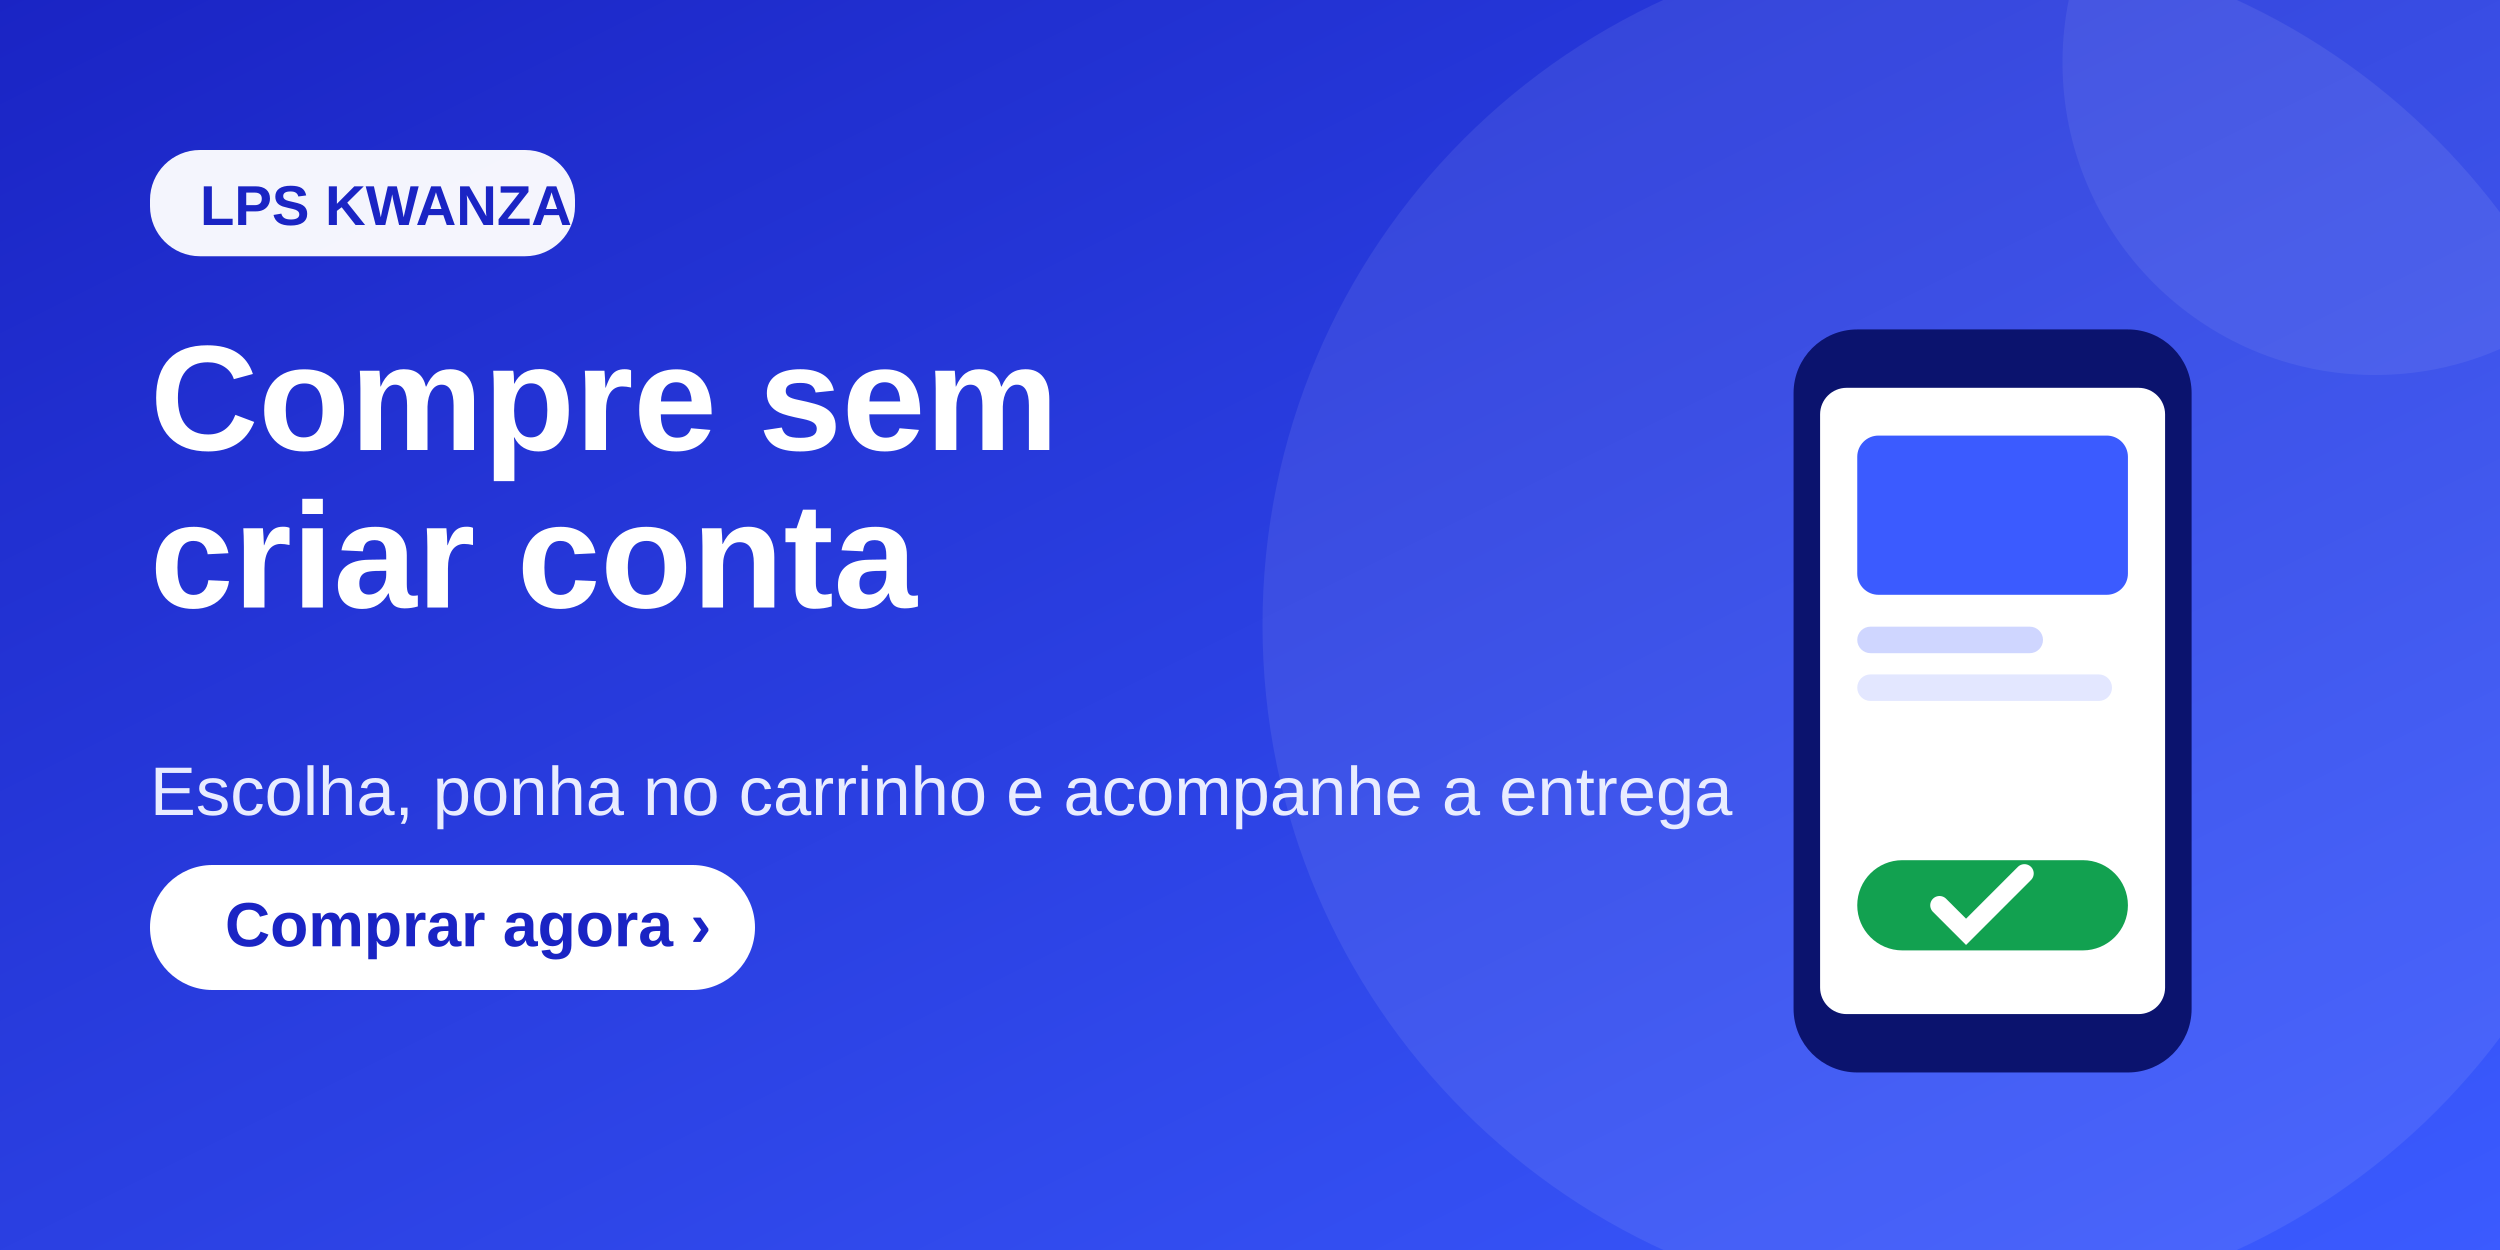
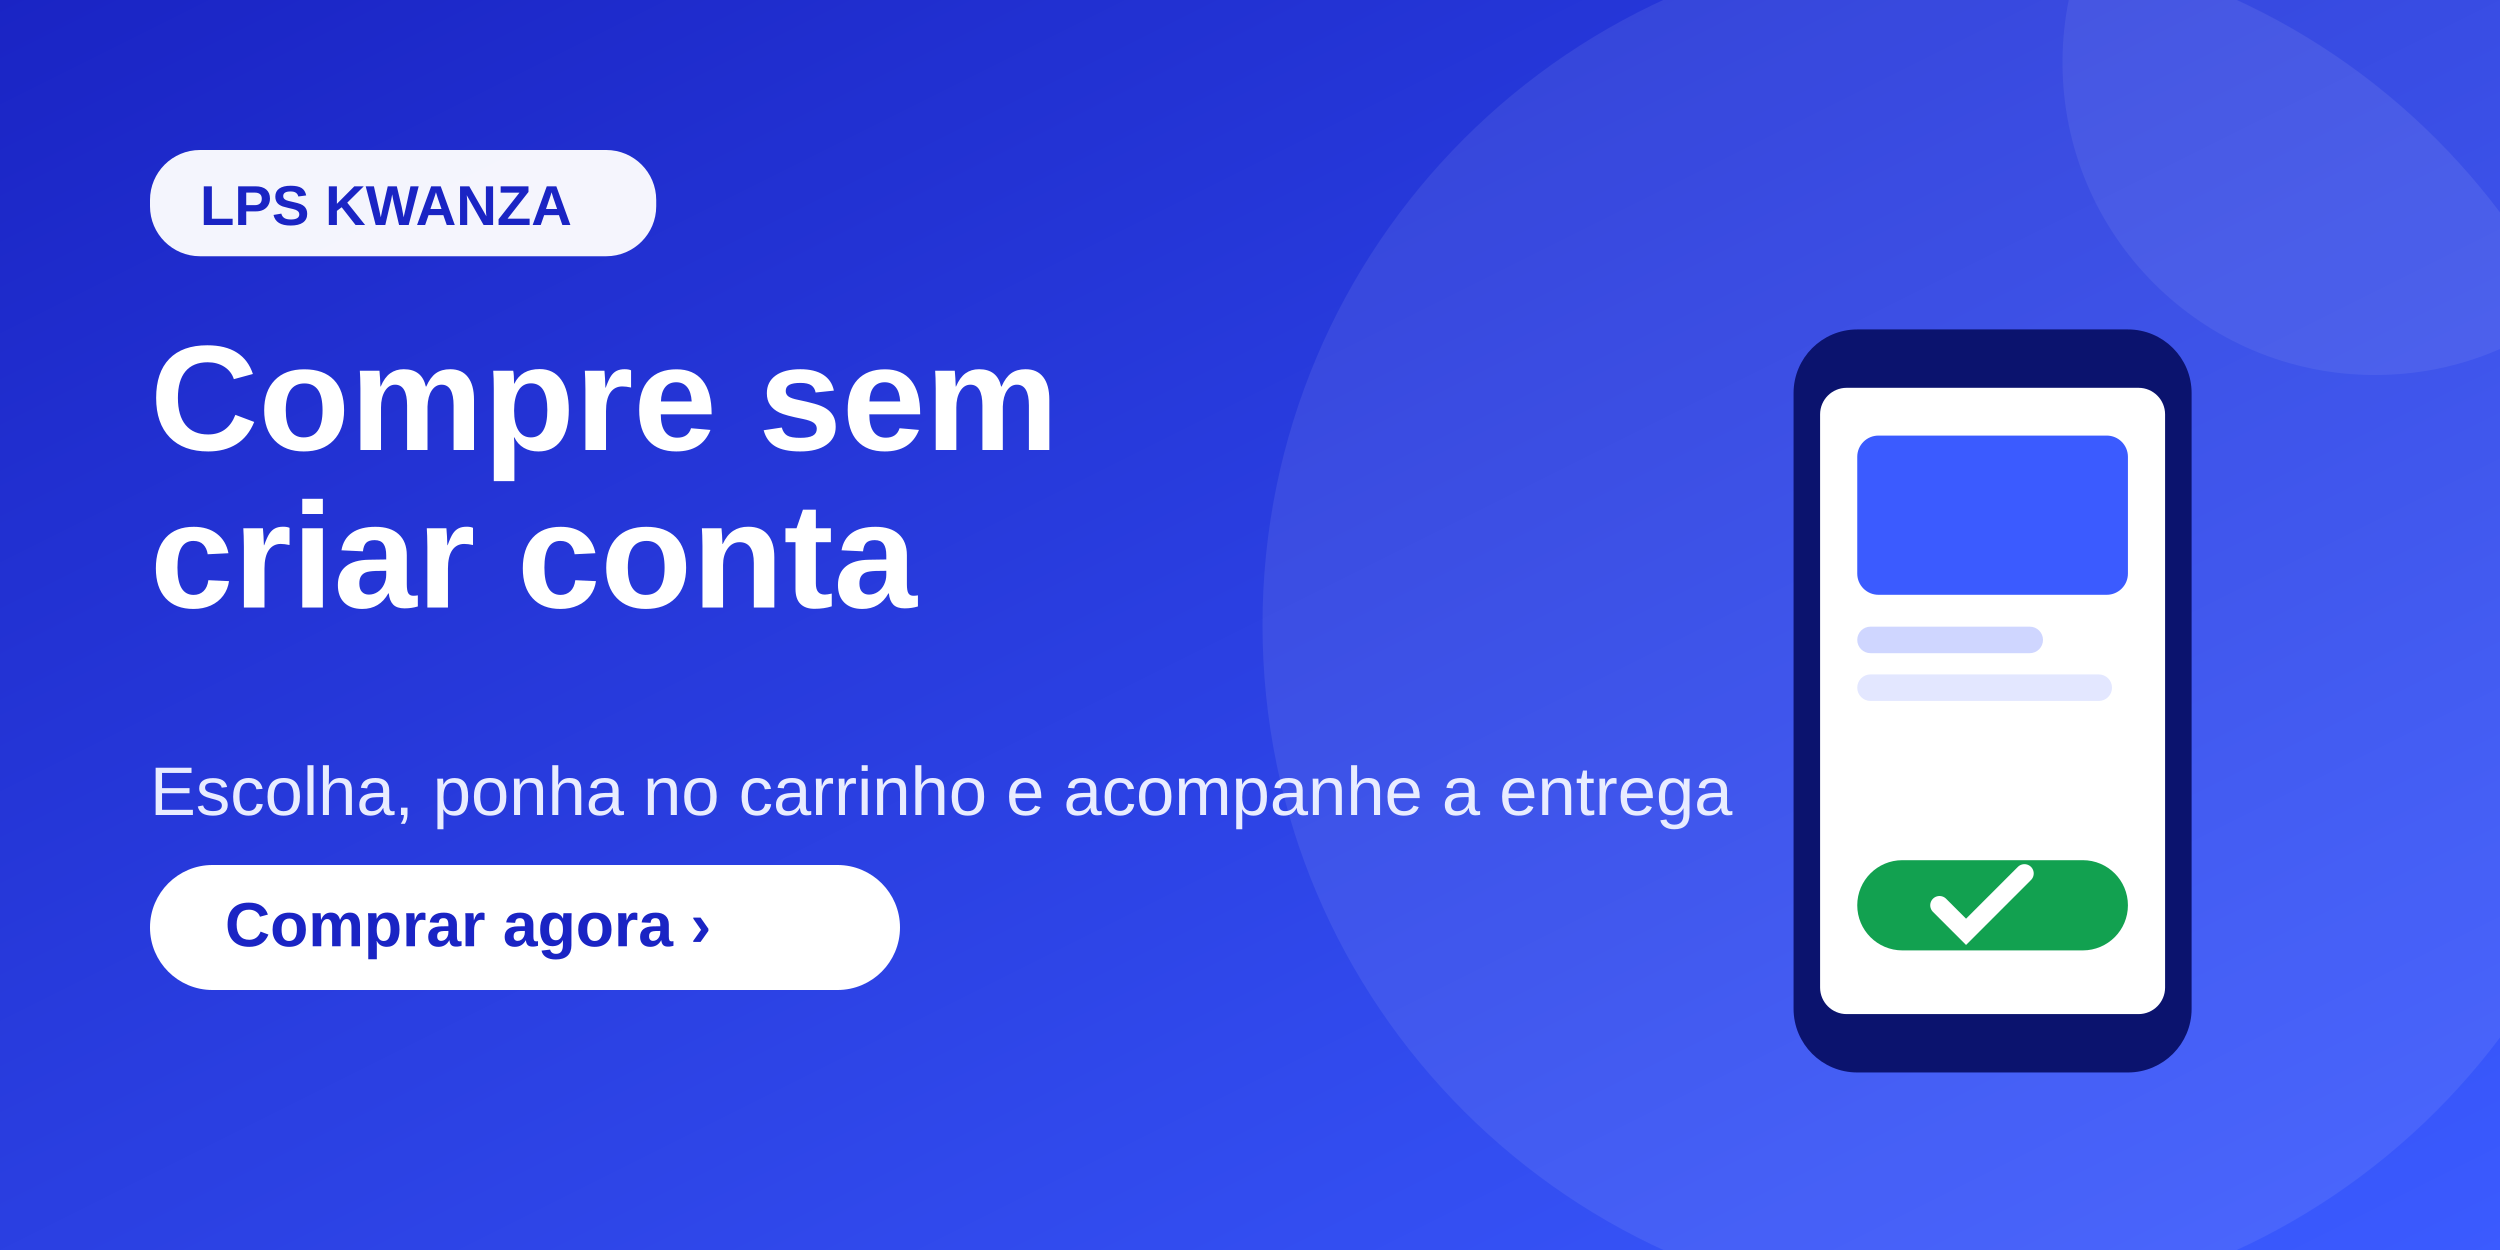
<svg xmlns="http://www.w3.org/2000/svg" width="1366" height="683" viewBox="0 0 1366 683">
  <defs>
    <linearGradient id="g" x1="0" y1="0" x2="1" y2="1">
      <stop offset="0" stop-color="#1a24c4" />
      <stop offset="1" stop-color="#3b5bff" />
    </linearGradient>
  </defs>
  <rect width="1366" height="683" fill="url(#g)" />
  <circle cx="1065.48" cy="341.5" r="375.65" fill="#fff" opacity=".08" />
  <circle cx="1297.7" cy="34.15" r="170.75" fill="#fff" opacity=".07" />
-   <rect x="81.96" y="81.96" width="232.22" height="58.055" rx="27.32" fill="#fff" opacity=".95" />
+   <rect x="81.96" y="81.96" width="276.6" height="58.055" rx="27.32" fill="#fff" opacity=".95" />
  <text x="109.28" y="122.94" font-family="Arial" font-weight="700" font-size="30.735" fill="#1a24c4">LPS KWANZA</text>
  <text x="81.96" y="245.88" font-family="Arial Black,Arial" font-weight="900" font-size="81.96" fill="#fff">Compre sem</text>
  <text x="81.96" y="331.938" font-family="Arial Black,Arial" font-weight="900" font-size="81.96" fill="#fff">criar conta</text>
  <text x="81.96" y="445.316" font-family="Arial" font-size="37.565" fill="#e8ecff">Escolha, ponha no carrinho e acompanhe a entrega</text>
-   <rect x="81.96" y="472.636" width="330.572" height="68.3" rx="34.15" fill="#fff" />
+   <rect x="81.96" y="472.636" width="409.8" height="68.3" rx="34.15" fill="#fff" />
  <text x="122.94" y="517.031" font-family="Arial" font-weight="700" font-size="34.15" fill="#1a24c4">Comprar agora  ›</text>
  <g transform="translate(980,180) scale(1.45)">
    <rect width="150" height="280" rx="24" fill="#0b136e" />
    <rect x="10" y="22" width="130" height="236" rx="10" fill="#fff" />
    <rect x="24" y="40" width="102" height="60" rx="8" fill="#3b5bff" />
    <rect x="24" y="112" width="70" height="10" rx="5" fill="#cfd6ff" />
    <rect x="24" y="130" width="96" height="10" rx="5" fill="#e3e7ff" />
    <rect x="24" y="200" width="102" height="34" rx="17" fill="#12a150" />
    <path d="M55 217l10 10 22-22" stroke="#fff" stroke-width="7" fill="none" stroke-linecap="round" />
  </g>
</svg>
